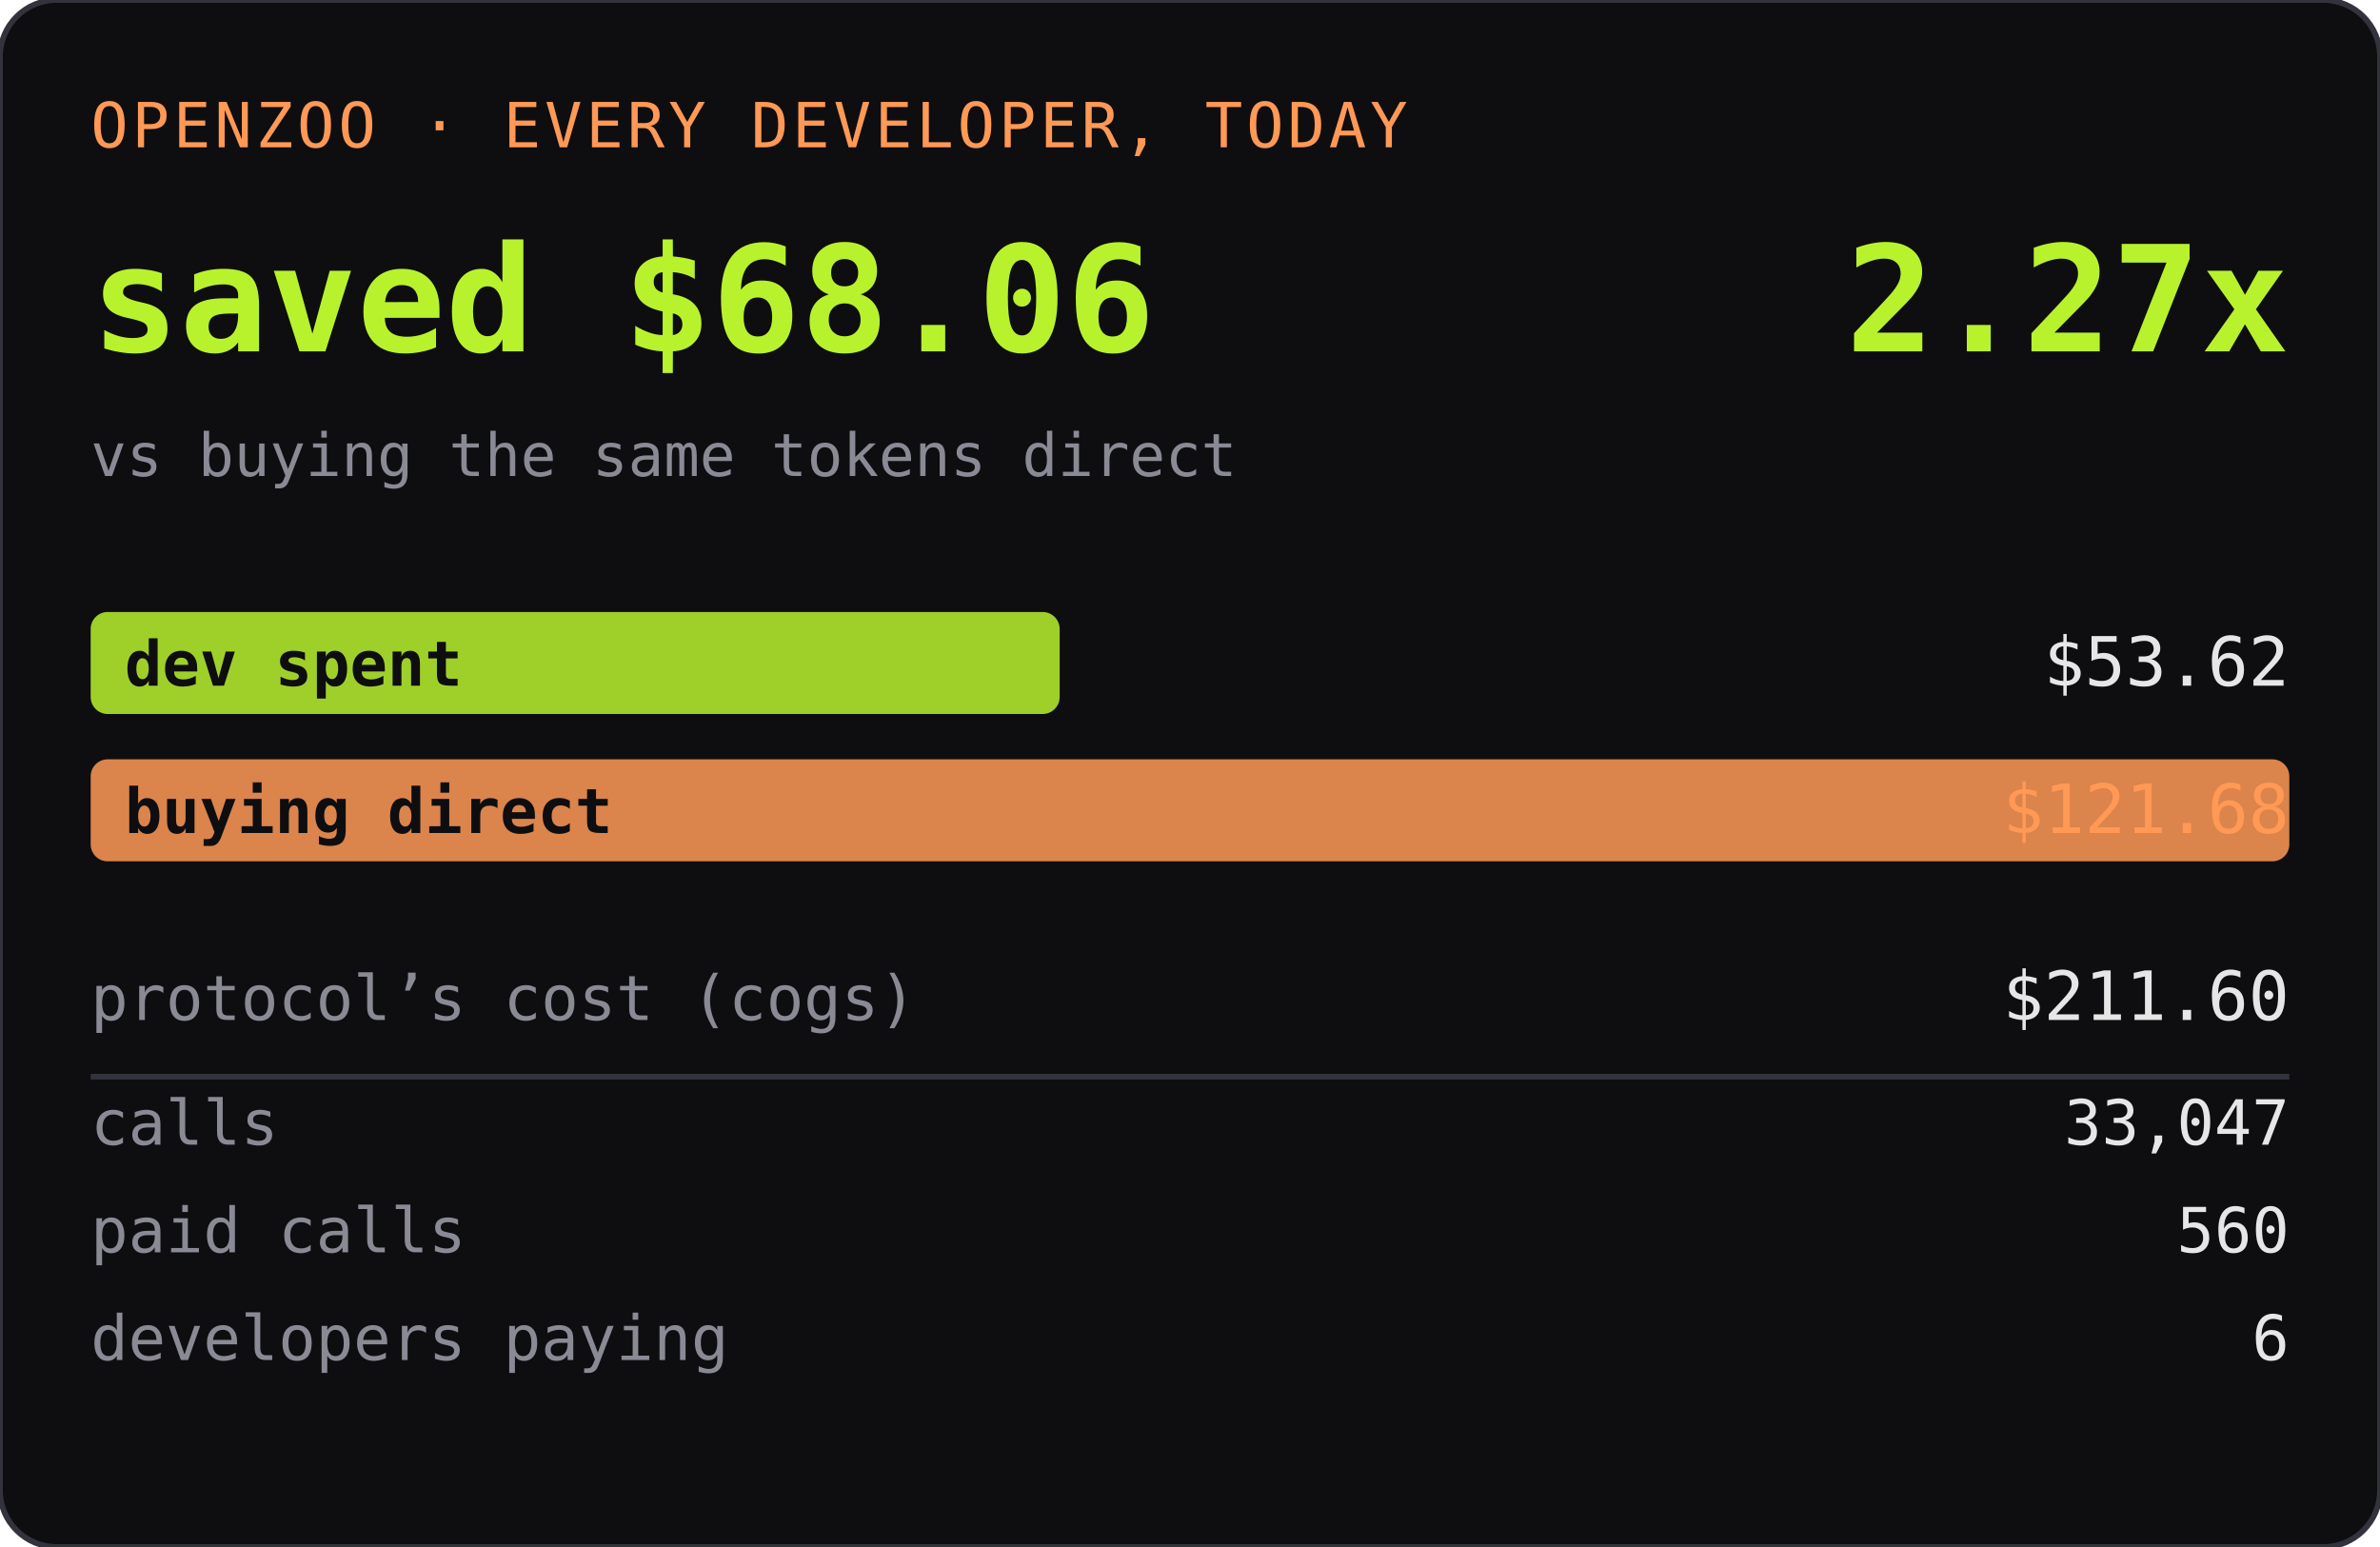
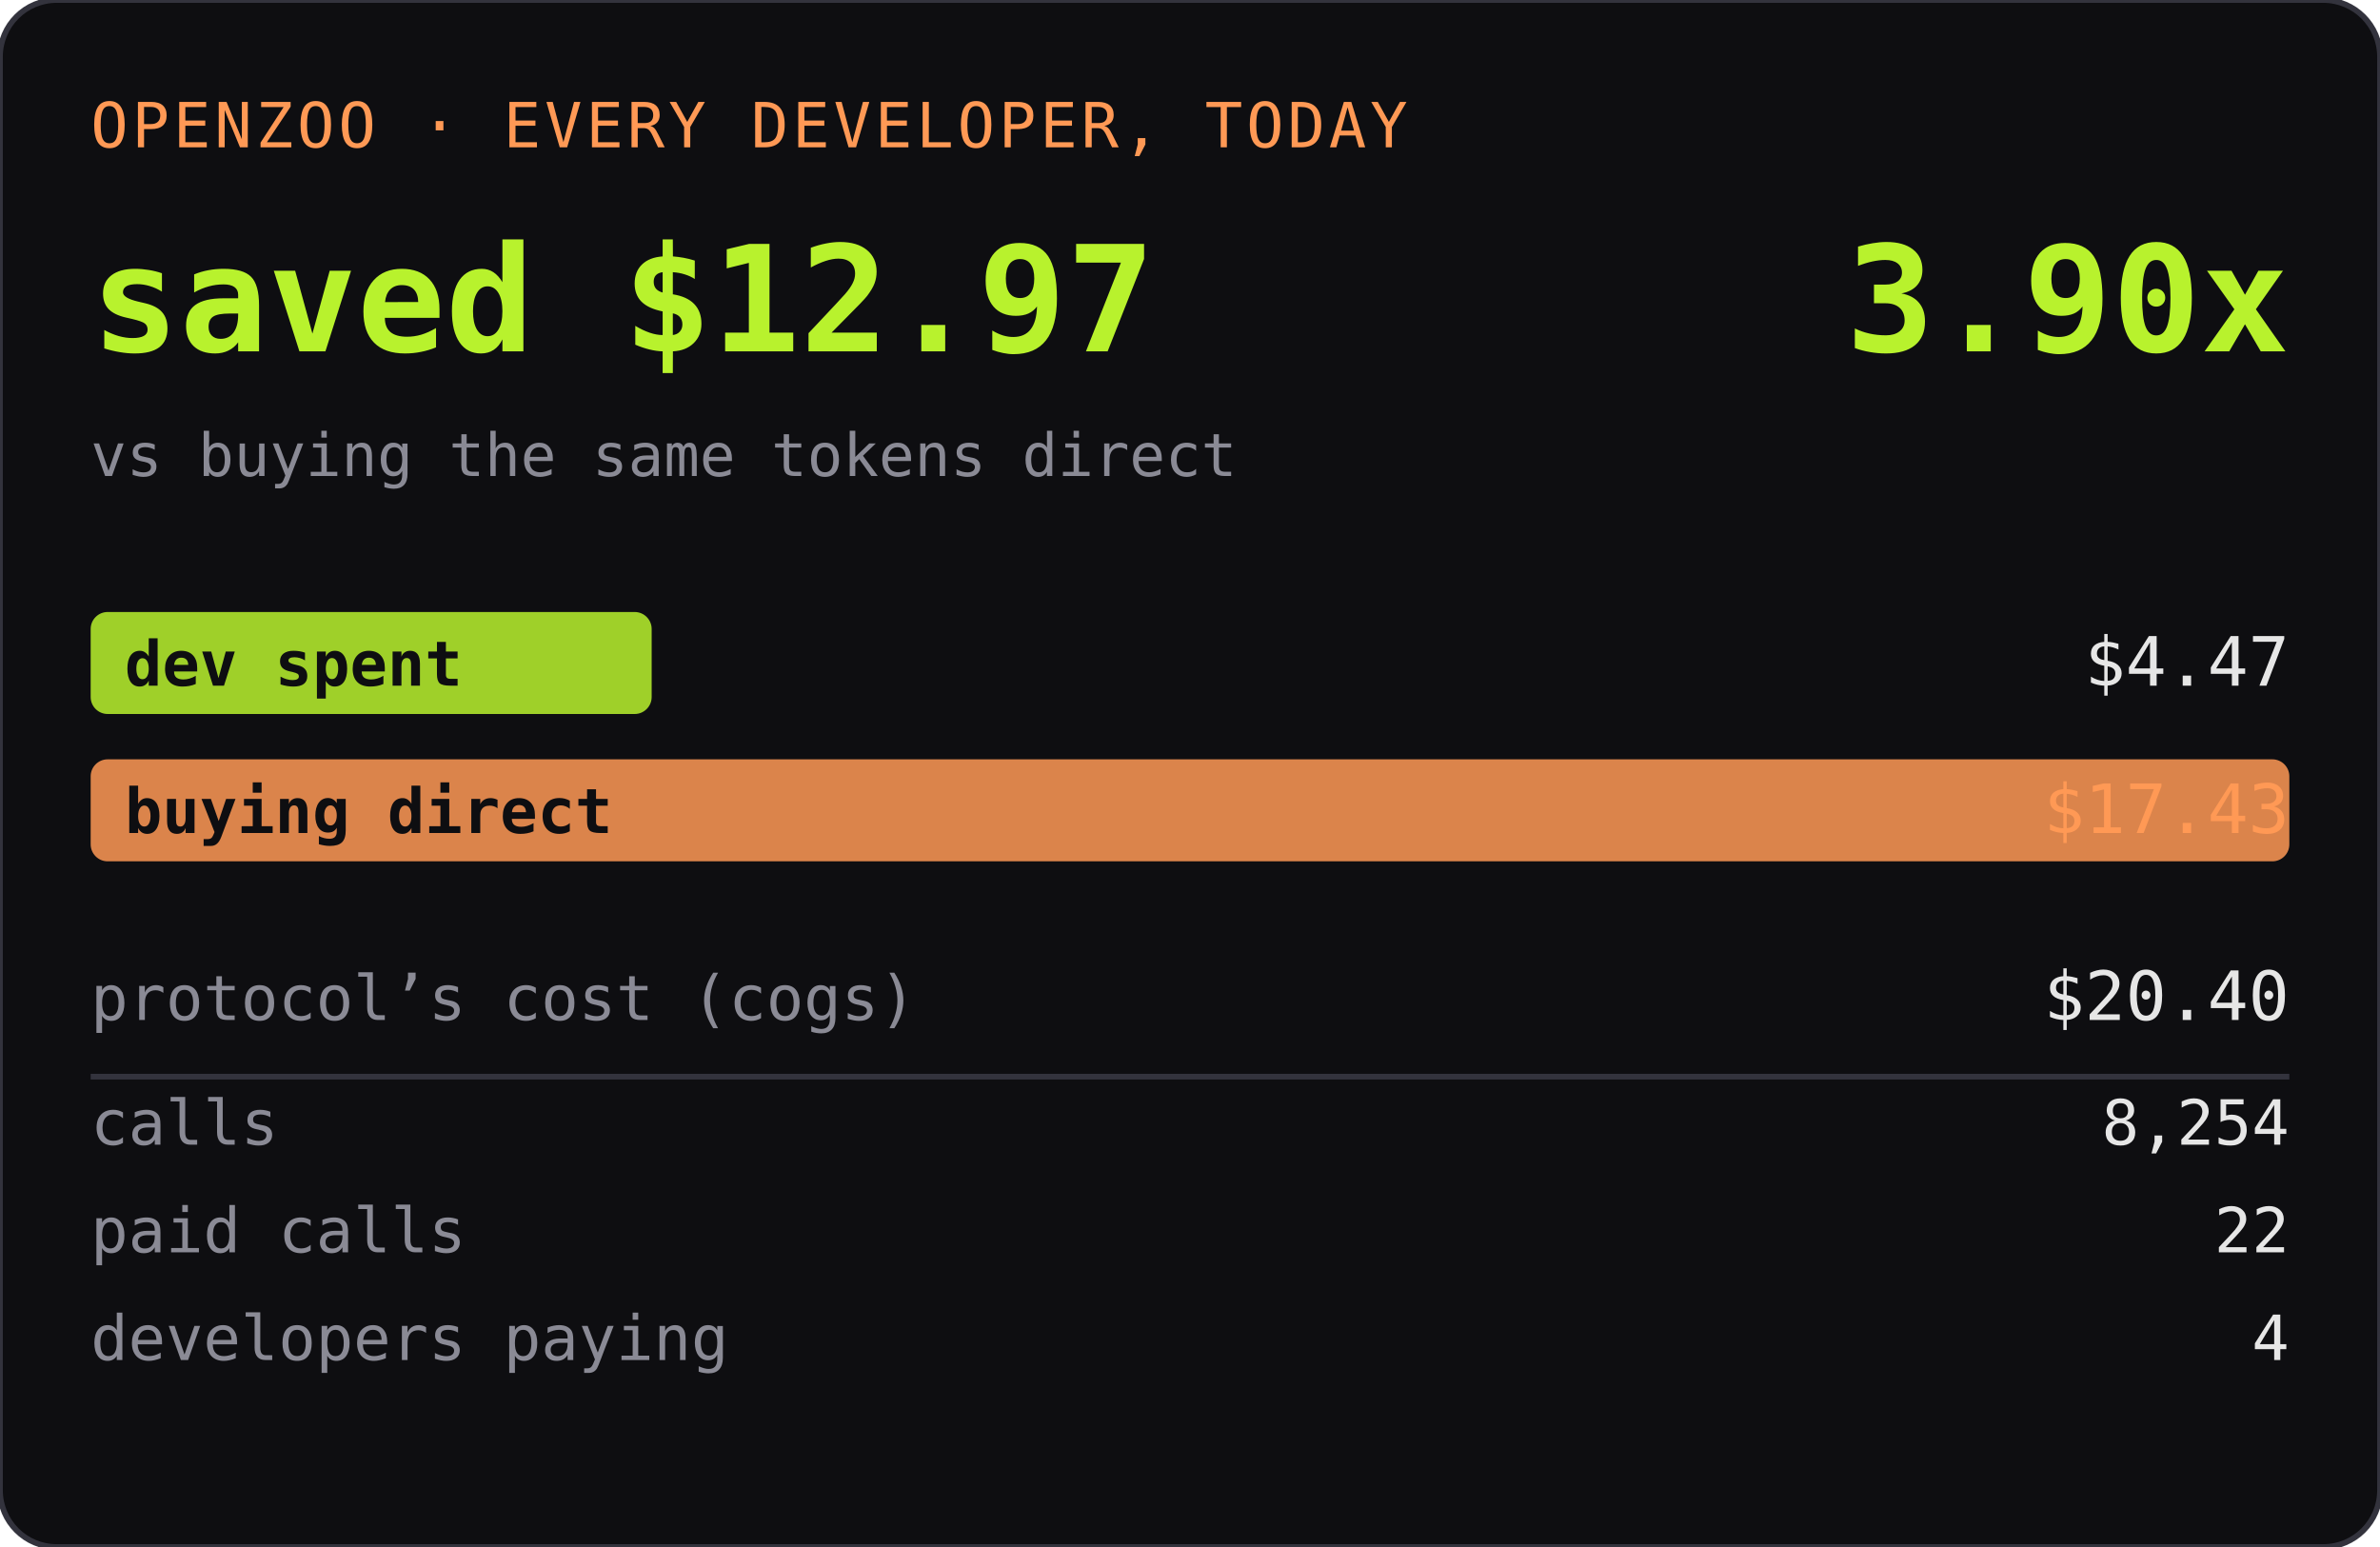
<svg xmlns="http://www.w3.org/2000/svg" width="420" height="273" role="img" aria-label="OPENZOO · EVERY DEVELOPER, TODAY">
  <rect width="420" height="273" rx="10" fill="#0e0e11" />
  <rect width="420" height="273" rx="10" fill="none" stroke="#33333d" />
  <text x="16" y="26" font-family="ui-monospace,SFMono-Regular,Menlo,monospace" font-size="11" fill="#ff9955" letter-spacing="0.06em">OPENZOO · EVERY DEVELOPER, TODAY</text>
-   <text x="16" y="62" font-family="ui-monospace,SFMono-Regular,Menlo,monospace" font-size="26" font-weight="600" fill="#b8f22d">saved $68.06</text>
-   <text x="404" y="62" text-anchor="end" font-family="ui-monospace,SFMono-Regular,Menlo,monospace" font-size="26" font-weight="600" fill="#b8f22d">2.27x</text>
+   <text x="16" y="62" font-family="ui-monospace,SFMono-Regular,Menlo,monospace" font-size="26" font-weight="600" fill="#b8f22d">saved $12.97</text>
+   <text x="404" y="62" text-anchor="end" font-family="ui-monospace,SFMono-Regular,Menlo,monospace" font-size="26" font-weight="600" fill="#b8f22d">3.90x</text>
  <text x="16" y="84" font-family="ui-monospace,SFMono-Regular,Menlo,monospace" font-size="10.5" fill="#8a8a95">vs buying the same tokens direct</text>
-   <rect x="16" y="108" width="171" height="18" rx="3" fill="#b8f22d" opacity="0.85" />
+   <rect x="16" y="108" width="99" height="18" rx="3" fill="#b8f22d" opacity="0.85" />
  <text x="22" y="121" font-family="ui-monospace,SFMono-Regular,Menlo,monospace" font-size="11" fill="#0e0e11" font-weight="600">dev spent</text>
-   <text x="404" y="121" text-anchor="end" font-family="ui-monospace,SFMono-Regular,Menlo,monospace" font-size="12" fill="#e6e6e6">$53.62</text>
+   <text x="404" y="121" text-anchor="end" font-family="ui-monospace,SFMono-Regular,Menlo,monospace" font-size="12" fill="#e6e6e6">$4.47</text>
  <rect x="16" y="134" width="388" height="18" rx="3" fill="#ff9955" opacity="0.85" />
  <text x="22" y="147" font-family="ui-monospace,SFMono-Regular,Menlo,monospace" font-size="11" fill="#0e0e11" font-weight="600">buying direct</text>
-   <text x="404" y="147" text-anchor="end" font-family="ui-monospace,SFMono-Regular,Menlo,monospace" font-size="12" fill="#ff9955">$121.68</text>
+   <text x="404" y="147" text-anchor="end" font-family="ui-monospace,SFMono-Regular,Menlo,monospace" font-size="12" fill="#ff9955">$17.43</text>
  <text x="16" y="180" font-family="ui-monospace,SFMono-Regular,Menlo,monospace" font-size="11" fill="#8a8a95">protocol’s cost (cogs)</text>
-   <text x="404" y="180" text-anchor="end" font-family="ui-monospace,SFMono-Regular,Menlo,monospace" font-size="12" fill="#e6e6e6">$211.60</text>
+   <text x="404" y="180" text-anchor="end" font-family="ui-monospace,SFMono-Regular,Menlo,monospace" font-size="12" fill="#e6e6e6">$20.40</text>
  <line x1="16" y1="190" x2="404" y2="190" stroke="#33333d" />
  <text x="16" y="202" font-family="ui-monospace,SFMono-Regular,Menlo,monospace" font-size="11" fill="#8a8a95">calls</text>
-   <text x="404" y="202" text-anchor="end" font-family="ui-monospace,SFMono-Regular,Menlo,monospace" font-size="11" fill="#e6e6e6">33,047</text>
+   <text x="404" y="202" text-anchor="end" font-family="ui-monospace,SFMono-Regular,Menlo,monospace" font-size="11" fill="#e6e6e6">8,254</text>
  <text x="16" y="221" font-family="ui-monospace,SFMono-Regular,Menlo,monospace" font-size="11" fill="#8a8a95">paid calls</text>
-   <text x="404" y="221" text-anchor="end" font-family="ui-monospace,SFMono-Regular,Menlo,monospace" font-size="11" fill="#e6e6e6">560</text>
+   <text x="404" y="221" text-anchor="end" font-family="ui-monospace,SFMono-Regular,Menlo,monospace" font-size="11" fill="#e6e6e6">22</text>
  <text x="16" y="240" font-family="ui-monospace,SFMono-Regular,Menlo,monospace" font-size="11" fill="#8a8a95">developers paying</text>
-   <text x="404" y="240" text-anchor="end" font-family="ui-monospace,SFMono-Regular,Menlo,monospace" font-size="11" fill="#e6e6e6">6</text>
+   <text x="404" y="240" text-anchor="end" font-family="ui-monospace,SFMono-Regular,Menlo,monospace" font-size="11" fill="#e6e6e6">4</text>
</svg>
